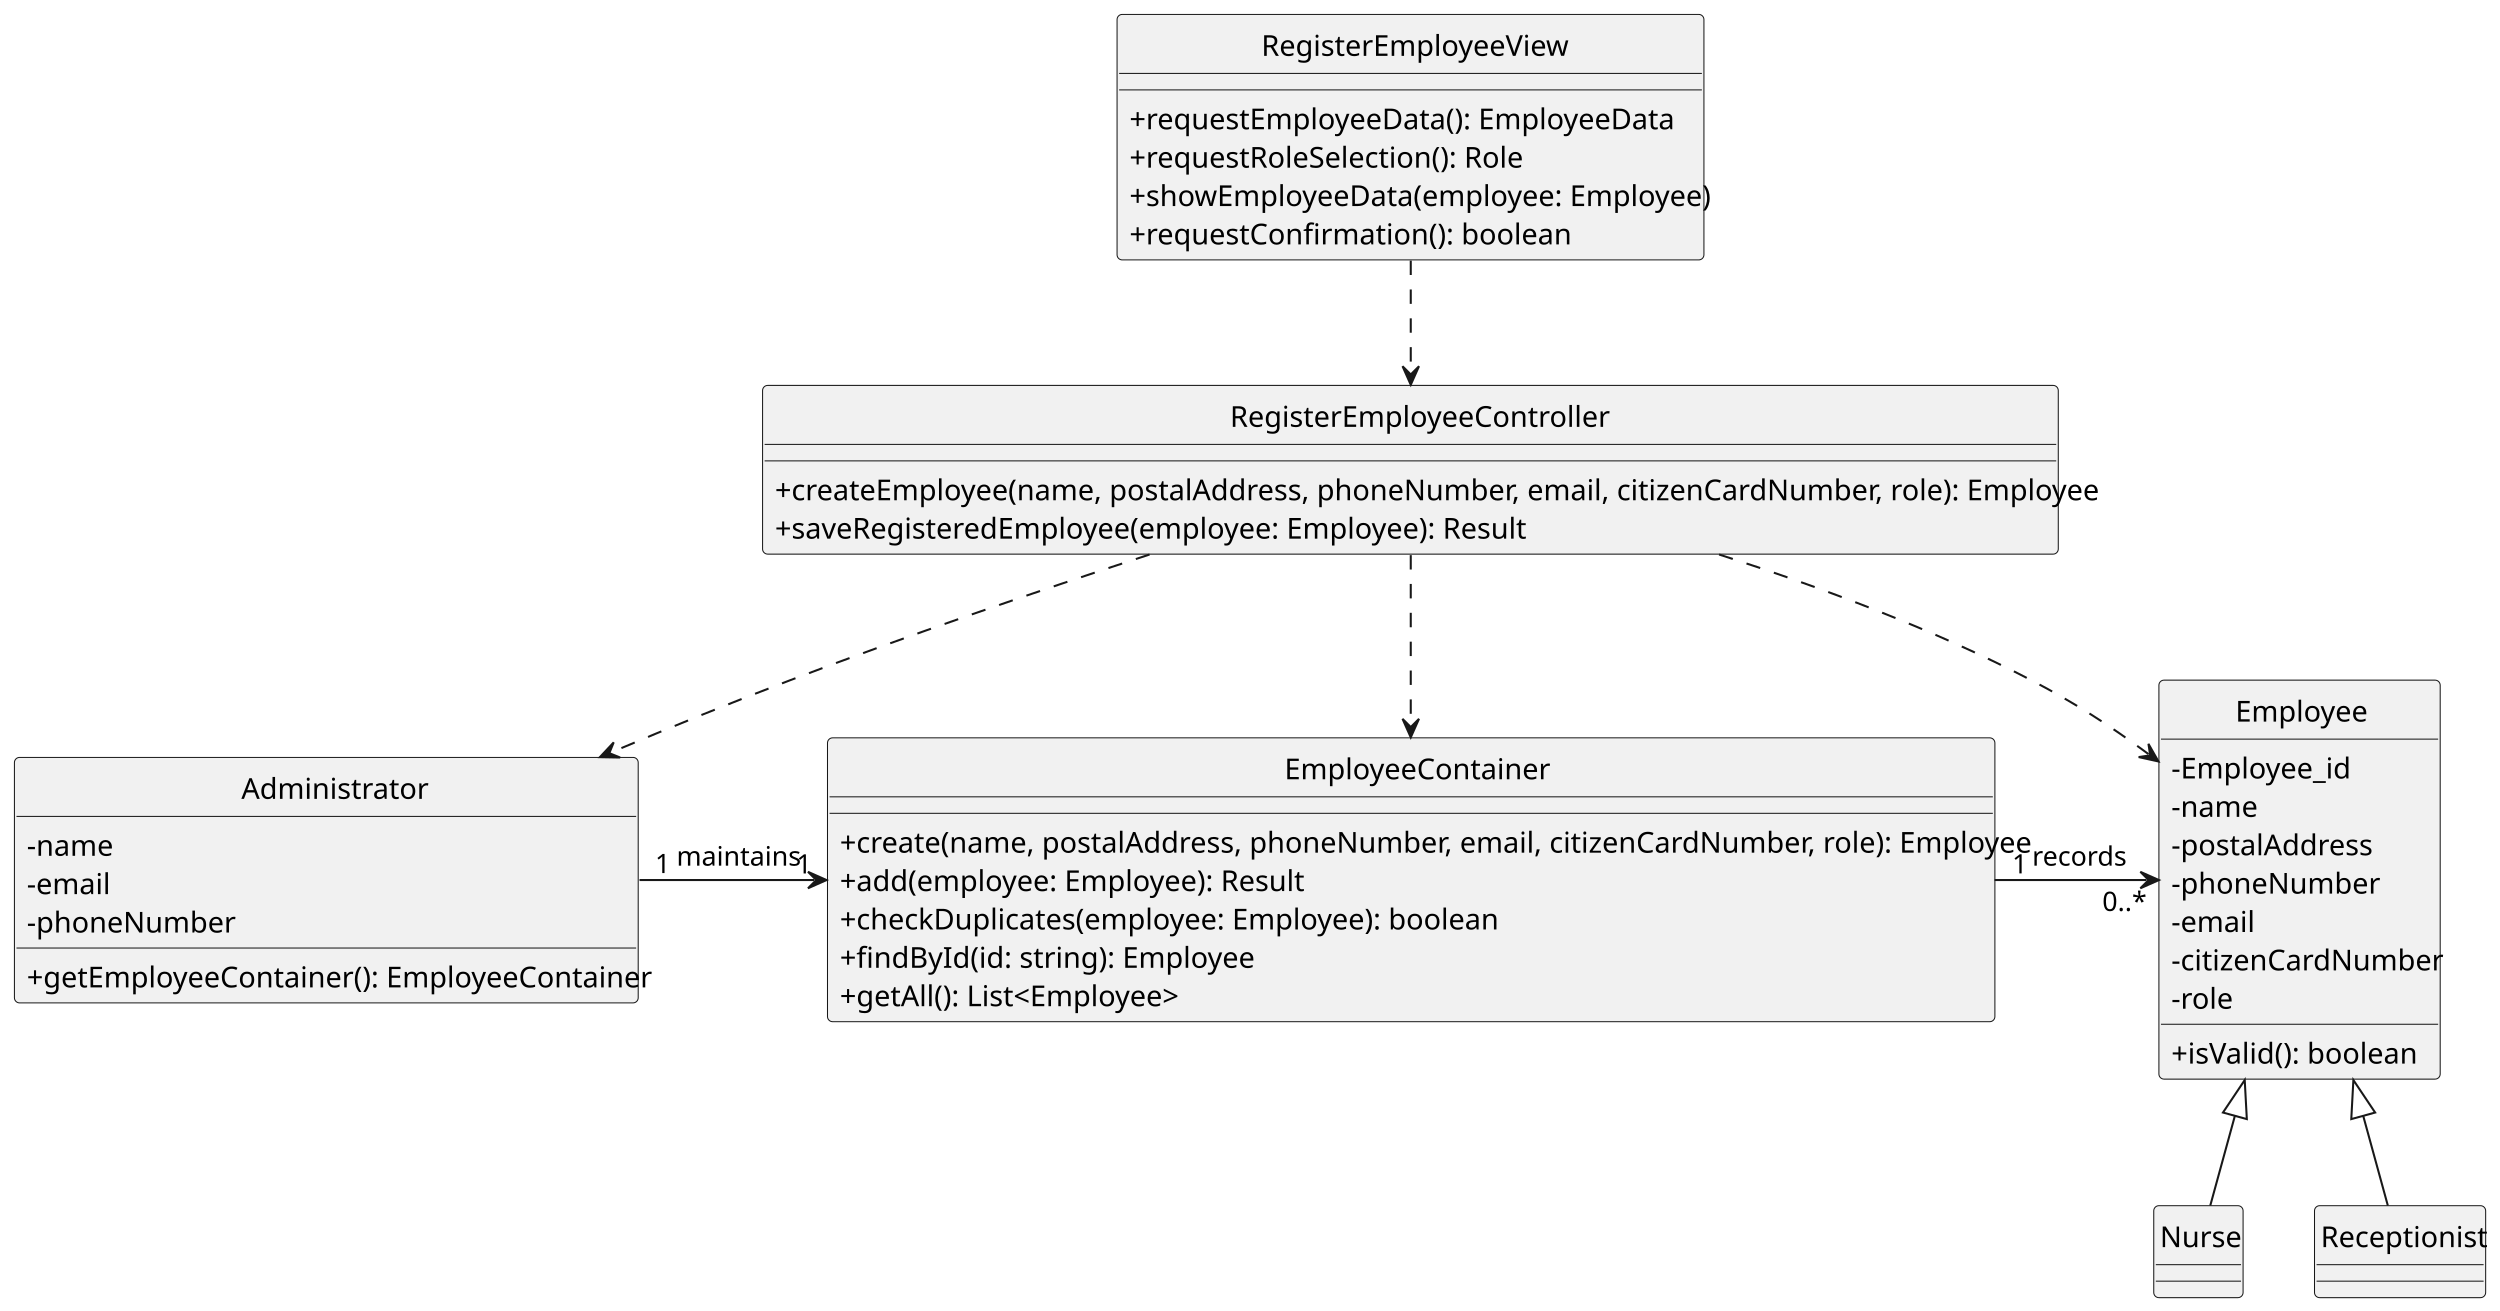
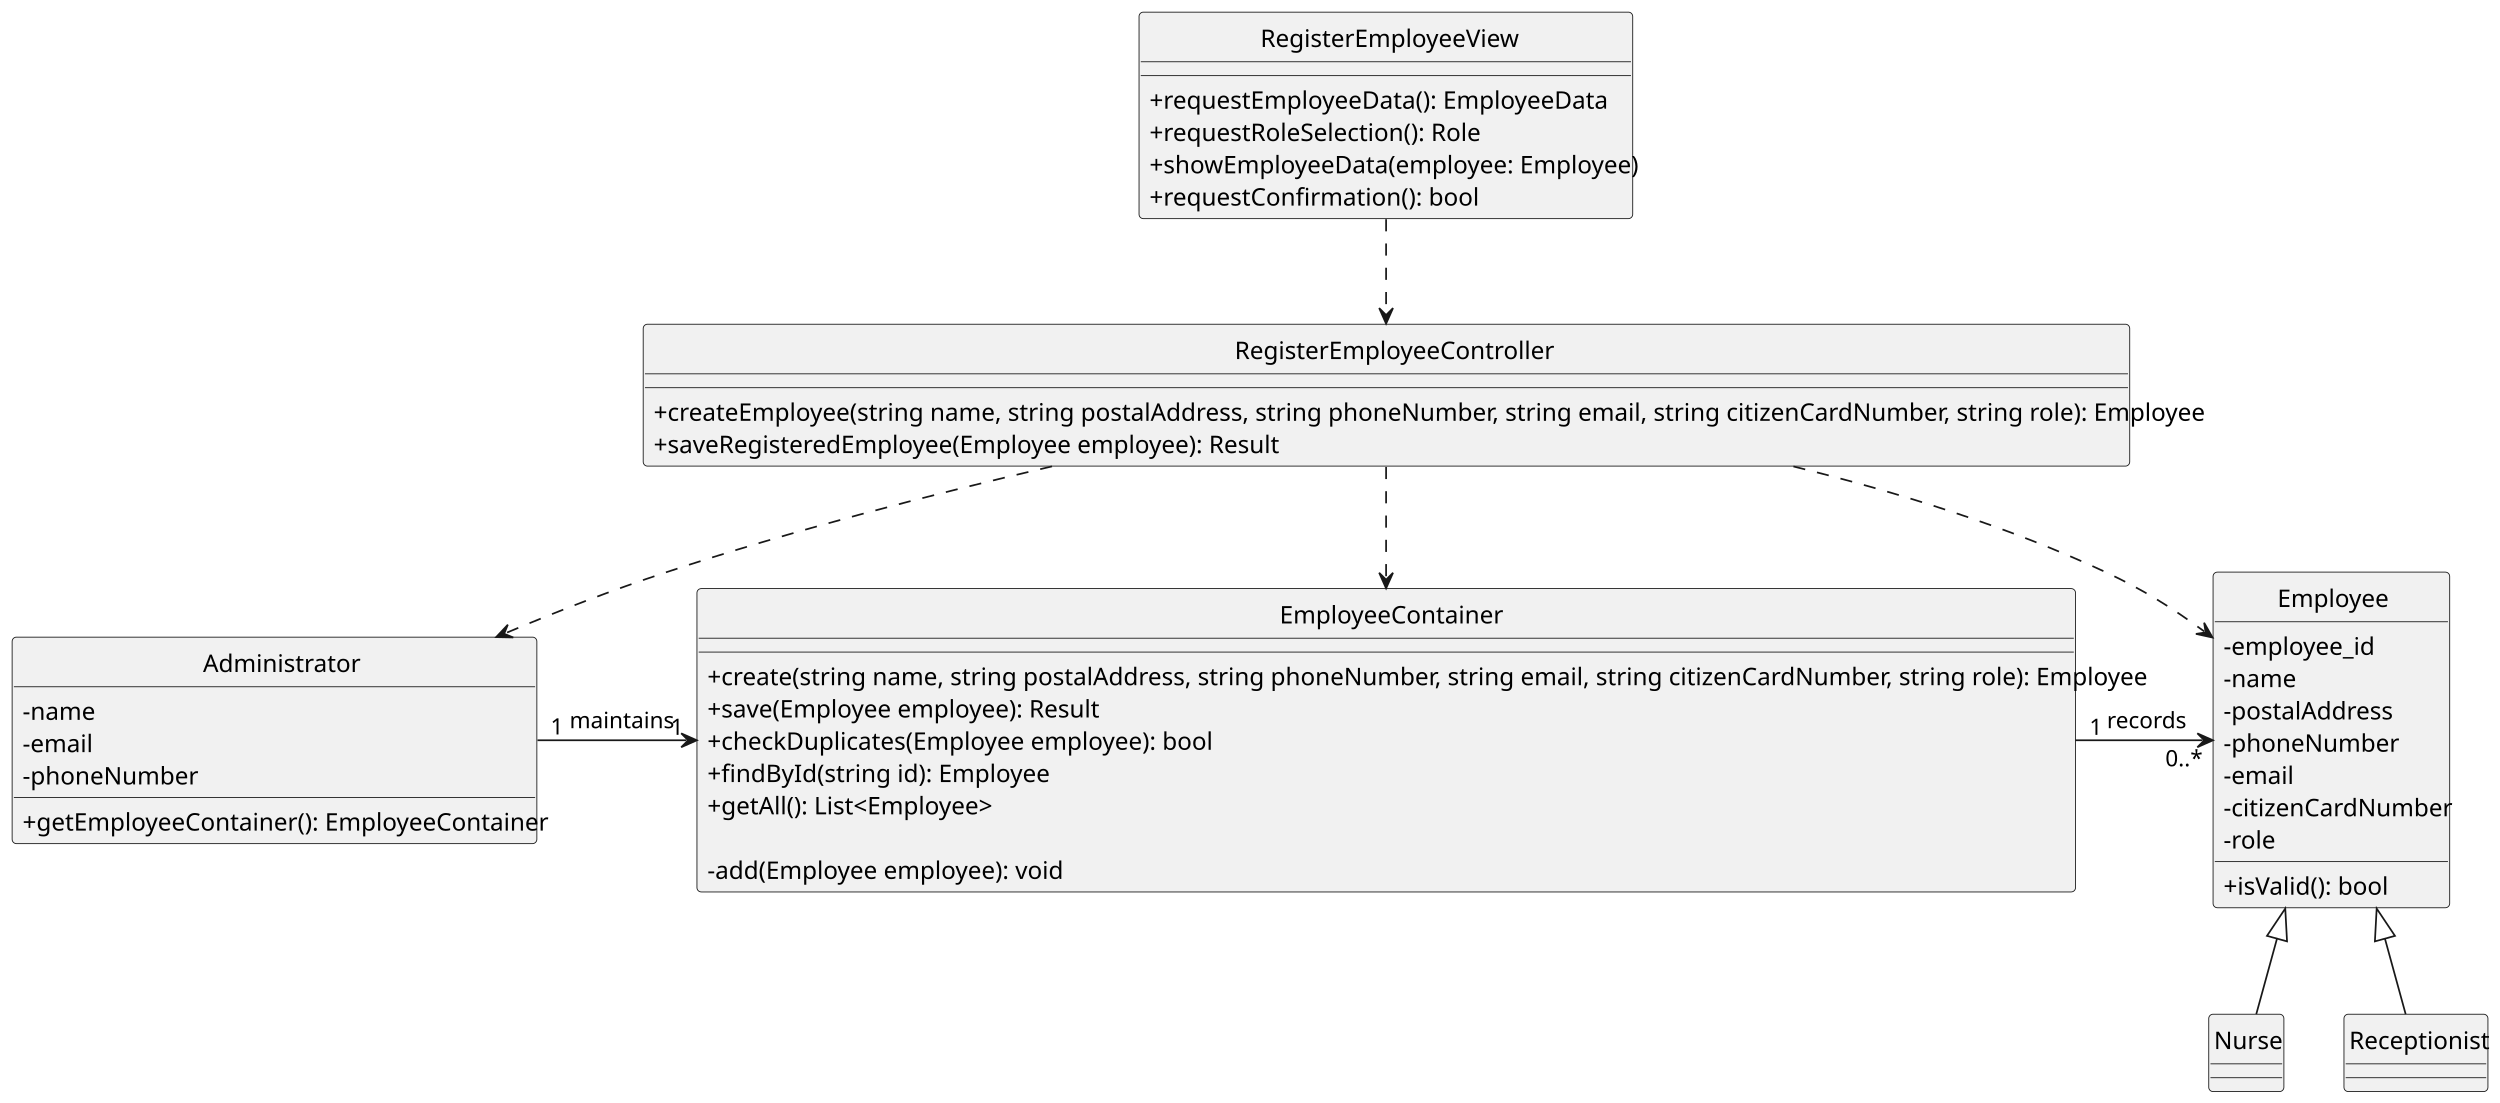
- <svg xmlns="http://www.w3.org/2000/svg" contentStyleType="text/css" height="636px" preserveAspectRatio="none" style="width:1213px;height:636px;background:#FFFFFF;" version="1.1" viewBox="0 0 1213 636" width="1213px" zoomAndPan="magnify">
+ <svg xmlns="http://www.w3.org/2000/svg" contentStyleType="text/css" height="636px" preserveAspectRatio="none" style="width:1442px;height:636px;background:#FFFFFF;" version="1.1" viewBox="0 0 1442 636" width="1442px" zoomAndPan="magnify">
  <defs />
  <g>
    <g id="elem_RegisterEmployeeView">
-       <rect codeLine="4" fill="#F1F1F1" height="119.106" id="RegisterEmployeeView" rx="2.5" ry="2.5" style="stroke:#181818;stroke-width:0.5;" width="284.747" x="542" y="7" />
-       <text fill="#000000" font-family="sans-serif" font-size="14" lengthAdjust="spacing" textLength="144.731" x="612.008" y="27.107">RegisterEmployeeView</text>
-       <line style="stroke:#181818;stroke-width:0.5;" x1="543" x2="825.747" y1="35.621" y2="35.621" />
-       <line style="stroke:#181818;stroke-width:0.5;" x1="543" x2="825.747" y1="43.621" y2="43.621" />
-       <text fill="#000000" font-family="sans-serif" font-size="14" lengthAdjust="spacing" textLength="255.63" x="548" y="62.728">+requestEmployeeData(): EmployeeData</text>
-       <text fill="#000000" font-family="sans-serif" font-size="14" lengthAdjust="spacing" textLength="187.154" x="548" y="81.35">+requestRoleSelection(): Role</text>
-       <text fill="#000000" font-family="sans-serif" font-size="14" lengthAdjust="spacing" textLength="272.747" x="548" y="99.971">+showEmployeeData(employee: Employee)</text>
-       <text fill="#000000" font-family="sans-serif" font-size="14" lengthAdjust="spacing" textLength="201.168" x="548" y="118.592">+requestConfirmation(): boolean</text>
+       <rect codeLine="4" fill="#F1F1F1" height="119.106" id="RegisterEmployeeView" rx="2.5" ry="2.5" style="stroke:#181818;stroke-width:0.5;" width="284.747" x="657" y="7" />
+       <text fill="#000000" font-family="sans-serif" font-size="14" lengthAdjust="spacing" textLength="144.731" x="727.008" y="27.107">RegisterEmployeeView</text>
+       <line style="stroke:#181818;stroke-width:0.5;" x1="658" x2="940.747" y1="35.621" y2="35.621" />
+       <line style="stroke:#181818;stroke-width:0.5;" x1="658" x2="940.747" y1="43.621" y2="43.621" />
+       <text fill="#000000" font-family="sans-serif" font-size="14" lengthAdjust="spacing" textLength="255.63" x="663" y="62.728">+requestEmployeeData(): EmployeeData</text>
+       <text fill="#000000" font-family="sans-serif" font-size="14" lengthAdjust="spacing" textLength="187.154" x="663" y="81.35">+requestRoleSelection(): Role</text>
+       <text fill="#000000" font-family="sans-serif" font-size="14" lengthAdjust="spacing" textLength="272.747" x="663" y="99.971">+showEmployeeData(employee: Employee)</text>
+       <text fill="#000000" font-family="sans-serif" font-size="14" lengthAdjust="spacing" textLength="177.81" x="663" y="118.592">+requestConfirmation(): bool</text>
    </g>
    <g id="elem_RegisterEmployeeController">
-       <rect codeLine="11" fill="#F1F1F1" height="81.863" id="RegisterEmployeeController" rx="2.5" ry="2.5" style="stroke:#181818;stroke-width:0.5;" width="628.677" x="370" y="187" />
-       <text fill="#000000" font-family="sans-serif" font-size="14" lengthAdjust="spacing" textLength="175.075" x="596.801" y="207.107">RegisterEmployeeController</text>
-       <line style="stroke:#181818;stroke-width:0.5;" x1="371" x2="997.677" y1="215.621" y2="215.621" />
-       <line style="stroke:#181818;stroke-width:0.5;" x1="371" x2="997.677" y1="223.621" y2="223.621" />
-       <text fill="#000000" font-family="sans-serif" font-size="14" lengthAdjust="spacing" textLength="616.677" x="376" y="242.728">+createEmployee(name, postalAddress, phoneNumber, email, citizenCardNumber, role): Employee</text>
-       <text fill="#000000" font-family="sans-serif" font-size="14" lengthAdjust="spacing" textLength="355.229" x="376" y="261.35">+saveRegisteredEmployee(employee: Employee): Result</text>
+       <rect codeLine="11" fill="#F1F1F1" height="81.863" id="RegisterEmployeeController" rx="2.5" ry="2.5" style="stroke:#181818;stroke-width:0.5;" width="857.421" x="371" y="187" />
+       <text fill="#000000" font-family="sans-serif" font-size="14" lengthAdjust="spacing" textLength="175.075" x="712.173" y="207.107">RegisterEmployeeController</text>
+       <line style="stroke:#181818;stroke-width:0.5;" x1="372" x2="1227.421" y1="215.621" y2="215.621" />
+       <line style="stroke:#181818;stroke-width:0.5;" x1="372" x2="1227.421" y1="223.621" y2="223.621" />
+       <text fill="#000000" font-family="sans-serif" font-size="14" lengthAdjust="spacing" textLength="845.421" x="377" y="242.728">+createEmployee(string name, string postalAddress, string phoneNumber, string email, string citizenCardNumber, string role): Employee</text>
+       <text fill="#000000" font-family="sans-serif" font-size="14" lengthAdjust="spacing" textLength="351.34" x="377" y="261.35">+saveRegisteredEmployee(Employee employee): Result</text>
    </g>
    <g id="elem_Administrator">
      <rect codeLine="16" fill="#F1F1F1" height="119.106" id="Administrator" rx="2.5" ry="2.5" style="stroke:#181818;stroke-width:0.5;" width="302.657" x="7" y="367.5" />
      <text fill="#000000" font-family="sans-serif" font-size="14" lengthAdjust="spacing" textLength="82.469" x="117.094" y="387.607">Administrator</text>
      <line style="stroke:#181818;stroke-width:0.5;" x1="8" x2="308.657" y1="396.121" y2="396.121" />
      <text fill="#000000" font-family="sans-serif" font-size="14" lengthAdjust="spacing" textLength="39.683" x="13" y="415.228">-name</text>
      <text fill="#000000" font-family="sans-serif" font-size="14" lengthAdjust="spacing" textLength="38.117" x="13" y="433.85">-email</text>
      <text fill="#000000" font-family="sans-serif" font-size="14" lengthAdjust="spacing" textLength="93.386" x="13" y="452.471">-phoneNumber</text>
      <line style="stroke:#181818;stroke-width:0.5;" x1="8" x2="308.657" y1="459.984" y2="459.984" />
      <text fill="#000000" font-family="sans-serif" font-size="14" lengthAdjust="spacing" textLength="290.657" x="13" y="479.092">+getEmployeeContainer(): EmployeeContainer</text>
    </g>
    <g id="elem_EmployeeContainer">
-       <rect codeLine="23" fill="#F1F1F1" height="137.727" id="EmployeeContainer" rx="2.5" ry="2.5" style="stroke:#181818;stroke-width:0.5;" width="566.422" x="401.5" y="358" />
-       <text fill="#000000" font-family="sans-serif" font-size="14" lengthAdjust="spacing" textLength="122.958" x="623.232" y="378.107">EmployeeContainer</text>
-       <line style="stroke:#181818;stroke-width:0.5;" x1="402.5" x2="966.922" y1="386.621" y2="386.621" />
-       <line style="stroke:#181818;stroke-width:0.5;" x1="402.5" x2="966.922" y1="394.621" y2="394.621" />
-       <text fill="#000000" font-family="sans-serif" font-size="14" lengthAdjust="spacing" textLength="554.422" x="407.5" y="413.728">+create(name, postalAddress, phoneNumber, email, citizenCardNumber, role): Employee</text>
-       <text fill="#000000" font-family="sans-serif" font-size="14" lengthAdjust="spacing" textLength="219.058" x="407.5" y="432.35">+add(employee: Employee): Result</text>
-       <text fill="#000000" font-family="sans-serif" font-size="14" lengthAdjust="spacing" textLength="307.781" x="407.5" y="450.971">+checkDuplicates(employee: Employee): boolean</text>
-       <text fill="#000000" font-family="sans-serif" font-size="14" lengthAdjust="spacing" textLength="191.03" x="407.5" y="469.592">+findById(id: string): Employee</text>
-       <text fill="#000000" font-family="sans-serif" font-size="14" lengthAdjust="spacing" textLength="160.692" x="407.5" y="488.213">+getAll(): List&lt;Employee&gt;</text>
+       <rect codeLine="23" fill="#F1F1F1" height="174.969" id="EmployeeContainer" rx="2.5" ry="2.5" style="stroke:#181818;stroke-width:0.5;" width="795.166" x="402" y="339.5" />
+       <text fill="#000000" font-family="sans-serif" font-size="14" lengthAdjust="spacing" textLength="122.958" x="738.104" y="359.607">EmployeeContainer</text>
+       <line style="stroke:#181818;stroke-width:0.5;" x1="403" x2="1196.166" y1="368.121" y2="368.121" />
+       <line style="stroke:#181818;stroke-width:0.5;" x1="403" x2="1196.166" y1="376.121" y2="376.121" />
+       <text fill="#000000" font-family="sans-serif" font-size="14" lengthAdjust="spacing" textLength="783.166" x="408" y="395.228">+create(string name, string postalAddress, string phoneNumber, string email, string citizenCardNumber, string role): Employee</text>
+       <text fill="#000000" font-family="sans-serif" font-size="14" lengthAdjust="spacing" textLength="221.382" x="408" y="413.85">+save(Employee employee): Result</text>
+       <text fill="#000000" font-family="sans-serif" font-size="14" lengthAdjust="spacing" textLength="280.533" x="408" y="432.471">+checkDuplicates(Employee employee): bool</text>
+       <text fill="#000000" font-family="sans-serif" font-size="14" lengthAdjust="spacing" textLength="187.141" x="408" y="451.092">+findById(string id): Employee</text>
+       <text fill="#000000" font-family="sans-serif" font-size="14" lengthAdjust="spacing" textLength="160.692" x="408" y="469.713">+getAll(): List&lt;Employee&gt;</text>
+       <text fill="#000000" font-family="sans-serif" font-size="14" lengthAdjust="spacing" textLength="3.89" x="408" y="488.334"> </text>
+       <text fill="#000000" font-family="sans-serif" font-size="14" lengthAdjust="spacing" textLength="197.654" x="408" y="506.955">-add(Employee employee): void</text>
    </g>
    <g id="elem_Employee">
-       <rect codeLine="31" fill="#F1F1F1" height="193.59" id="Employee" rx="2.5" ry="2.5" style="stroke:#181818;stroke-width:0.5;" width="136.482" x="1047.5" y="330" />
-       <text fill="#000000" font-family="sans-serif" font-size="14" lengthAdjust="spacing" textLength="62.255" x="1084.614" y="350.107">Employee</text>
-       <line style="stroke:#181818;stroke-width:0.5;" x1="1048.5" x2="1182.982" y1="358.621" y2="358.621" />
-       <text fill="#000000" font-family="sans-serif" font-size="14" lengthAdjust="spacing" textLength="85.6" x="1053.5" y="377.728">-Employee_id</text>
-       <text fill="#000000" font-family="sans-serif" font-size="14" lengthAdjust="spacing" textLength="39.683" x="1053.5" y="396.35">-name</text>
-       <text fill="#000000" font-family="sans-serif" font-size="14" lengthAdjust="spacing" textLength="93.379" x="1053.5" y="414.971">-postalAddress</text>
-       <text fill="#000000" font-family="sans-serif" font-size="14" lengthAdjust="spacing" textLength="93.386" x="1053.5" y="433.592">-phoneNumber</text>
-       <text fill="#000000" font-family="sans-serif" font-size="14" lengthAdjust="spacing" textLength="38.117" x="1053.5" y="452.213">-email</text>
-       <text fill="#000000" font-family="sans-serif" font-size="14" lengthAdjust="spacing" textLength="124.482" x="1053.5" y="470.834">-citizenCardNumber</text>
-       <text fill="#000000" font-family="sans-serif" font-size="14" lengthAdjust="spacing" textLength="28.007" x="1053.5" y="489.455">-role</text>
-       <line style="stroke:#181818;stroke-width:0.5;" x1="1048.5" x2="1182.982" y1="496.969" y2="496.969" />
-       <text fill="#000000" font-family="sans-serif" font-size="14" lengthAdjust="spacing" textLength="116.348" x="1053.5" y="516.076">+isValid(): boolean</text>
+       <rect codeLine="33" fill="#F1F1F1" height="193.59" id="Employee" rx="2.5" ry="2.5" style="stroke:#181818;stroke-width:0.5;" width="136.482" x="1276.5" y="330" />
+       <text fill="#000000" font-family="sans-serif" font-size="14" lengthAdjust="spacing" textLength="62.255" x="1313.614" y="350.107">Employee</text>
+       <line style="stroke:#181818;stroke-width:0.5;" x1="1277.5" x2="1411.982" y1="358.621" y2="358.621" />
+       <text fill="#000000" font-family="sans-serif" font-size="14" lengthAdjust="spacing" textLength="84.048" x="1282.5" y="377.728">-employee_id</text>
+       <text fill="#000000" font-family="sans-serif" font-size="14" lengthAdjust="spacing" textLength="39.683" x="1282.5" y="396.35">-name</text>
+       <text fill="#000000" font-family="sans-serif" font-size="14" lengthAdjust="spacing" textLength="93.379" x="1282.5" y="414.971">-postalAddress</text>
+       <text fill="#000000" font-family="sans-serif" font-size="14" lengthAdjust="spacing" textLength="93.386" x="1282.5" y="433.592">-phoneNumber</text>
+       <text fill="#000000" font-family="sans-serif" font-size="14" lengthAdjust="spacing" textLength="38.117" x="1282.5" y="452.213">-email</text>
+       <text fill="#000000" font-family="sans-serif" font-size="14" lengthAdjust="spacing" textLength="124.482" x="1282.5" y="470.834">-citizenCardNumber</text>
+       <text fill="#000000" font-family="sans-serif" font-size="14" lengthAdjust="spacing" textLength="28.007" x="1282.5" y="489.455">-role</text>
+       <line style="stroke:#181818;stroke-width:0.5;" x1="1277.5" x2="1411.982" y1="496.969" y2="496.969" />
+       <text fill="#000000" font-family="sans-serif" font-size="14" lengthAdjust="spacing" textLength="92.989" x="1282.5" y="516.076">+isValid(): bool</text>
    </g>
    <g id="elem_Nurse">
-       <rect codeLine="42" fill="#F1F1F1" height="44.621" id="Nurse" rx="2.5" ry="2.5" style="stroke:#181818;stroke-width:0.5;" width="43.345" x="1045" y="585" />
-       <text fill="#000000" font-family="sans-serif" font-size="14" lengthAdjust="spacing" textLength="37.345" x="1048" y="605.107">Nurse</text>
-       <line style="stroke:#181818;stroke-width:0.5;" x1="1046" x2="1087.345" y1="613.621" y2="613.621" />
-       <line style="stroke:#181818;stroke-width:0.5;" x1="1046" x2="1087.345" y1="621.621" y2="621.621" />
+       <rect codeLine="44" fill="#F1F1F1" height="44.621" id="Nurse" rx="2.5" ry="2.5" style="stroke:#181818;stroke-width:0.5;" width="43.345" x="1274" y="585" />
+       <text fill="#000000" font-family="sans-serif" font-size="14" lengthAdjust="spacing" textLength="37.345" x="1277" y="605.107">Nurse</text>
+       <line style="stroke:#181818;stroke-width:0.5;" x1="1275" x2="1316.345" y1="613.621" y2="613.621" />
+       <line style="stroke:#181818;stroke-width:0.5;" x1="1275" x2="1316.345" y1="621.621" y2="621.621" />
    </g>
    <g id="elem_Receptionist">
-       <rect codeLine="45" fill="#F1F1F1" height="44.621" id="Receptionist" rx="2.5" ry="2.5" style="stroke:#181818;stroke-width:0.5;" width="83.041" x="1123" y="585" />
-       <text fill="#000000" font-family="sans-serif" font-size="14" lengthAdjust="spacing" textLength="77.041" x="1126" y="605.107">Receptionist</text>
-       <line style="stroke:#181818;stroke-width:0.5;" x1="1124" x2="1205.041" y1="613.621" y2="613.621" />
-       <line style="stroke:#181818;stroke-width:0.5;" x1="1124" x2="1205.041" y1="621.621" y2="621.621" />
+       <rect codeLine="47" fill="#F1F1F1" height="44.621" id="Receptionist" rx="2.5" ry="2.5" style="stroke:#181818;stroke-width:0.5;" width="83.041" x="1352" y="585" />
+       <text fill="#000000" font-family="sans-serif" font-size="14" lengthAdjust="spacing" textLength="77.041" x="1355" y="605.107">Receptionist</text>
+       <line style="stroke:#181818;stroke-width:0.5;" x1="1353" x2="1434.041" y1="613.621" y2="613.621" />
+       <line style="stroke:#181818;stroke-width:0.5;" x1="1353" x2="1434.041" y1="621.621" y2="621.621" />
    </g>
    <g id="link_Employee_Nurse">
-       <path codeLine="48" d="M1084.373,541.397 C1078.073,564.337 1076.71,569.32 1072.42,584.95 " fill="none" id="Employee-backto-Nurse" style="stroke:#181818;stroke-width:1.0;" />
-       <polygon fill="none" points="1089.14,524.04,1078.587,539.808,1090.159,542.986,1089.14,524.04" style="stroke:#181818;stroke-width:1.0;" />
+       <path codeLine="50" d="M1313.373,541.397 C1307.073,564.337 1305.71,569.32 1301.42,584.95 " fill="none" id="Employee-backto-Nurse" style="stroke:#181818;stroke-width:1.0;" />
+       <polygon fill="none" points="1318.14,524.04,1307.587,539.808,1319.159,542.986,1318.14,524.04" style="stroke:#181818;stroke-width:1.0;" />
    </g>
    <g id="link_Employee_Receptionist">
-       <path codeLine="49" d="M1146.627,541.397 C1152.927,564.337 1154.29,569.32 1158.58,584.95 " fill="none" id="Employee-backto-Receptionist" style="stroke:#181818;stroke-width:1.0;" />
-       <polygon fill="none" points="1141.86,524.04,1140.841,542.986,1152.413,539.808,1141.86,524.04" style="stroke:#181818;stroke-width:1.0;" />
+       <path codeLine="51" d="M1375.627,541.397 C1381.927,564.337 1383.29,569.32 1387.58,584.95 " fill="none" id="Employee-backto-Receptionist" style="stroke:#181818;stroke-width:1.0;" />
+       <polygon fill="none" points="1370.86,524.04,1369.841,542.986,1381.413,539.808,1370.86,524.04" style="stroke:#181818;stroke-width:1.0;" />
    </g>
    <g id="link_Administrator_EmployeeContainer">
-       <path codeLine="51" d="M310.29,427 C338.96,427 363.8,427 395.03,427 " fill="none" id="Administrator-to-EmployeeContainer" style="stroke:#181818;stroke-width:1.0;" />
-       <polygon fill="#181818" points="401.03,427,392.03,423,396.03,427,392.03,431,401.03,427" style="stroke:#181818;stroke-width:1.0;" />
-       <text fill="#000000" font-family="sans-serif" font-size="13" lengthAdjust="spacing" textLength="55.637" x="328.25" y="420.028">maintains</text>
-       <text fill="#000000" font-family="sans-serif" font-size="13" lengthAdjust="spacing" textLength="7.23" x="317.826" y="423.621">1</text>
-       <text fill="#000000" font-family="sans-serif" font-size="13" lengthAdjust="spacing" textLength="7.23" x="386.405" y="423.81">1</text>
+       <path codeLine="53" d="M310,427 C338.6,427 363.71,427 395.92,427 " fill="none" id="Administrator-to-EmployeeContainer" style="stroke:#181818;stroke-width:1.0;" />
+       <polygon fill="#181818" points="401.92,427,392.92,423,396.92,427,392.92,431,401.92,427" style="stroke:#181818;stroke-width:1.0;" />
+       <text fill="#000000" font-family="sans-serif" font-size="13" lengthAdjust="spacing" textLength="55.637" x="328.5" y="420.028">maintains</text>
+       <text fill="#000000" font-family="sans-serif" font-size="13" lengthAdjust="spacing" textLength="7.23" x="317.522" y="423.621">1</text>
+       <text fill="#000000" font-family="sans-serif" font-size="13" lengthAdjust="spacing" textLength="7.23" x="386.774" y="423.859">1</text>
    </g>
    <g id="link_EmployeeContainer_Employee">
-       <path codeLine="52" d="M967.78,427 C997.03,427 1018.43,427 1041.5,427 " fill="none" id="EmployeeContainer-to-Employee" style="stroke:#181818;stroke-width:1.0;" />
-       <polygon fill="#181818" points="1047.5,427,1038.5,423,1042.5,427,1038.5,431,1047.5,427" style="stroke:#181818;stroke-width:1.0;" />
-       <text fill="#000000" font-family="sans-serif" font-size="13" lengthAdjust="spacing" textLength="43.348" x="986" y="420.028">records</text>
-       <text fill="#000000" font-family="sans-serif" font-size="13" lengthAdjust="spacing" textLength="7.23" x="976.291" y="423.784">1</text>
-       <text fill="#000000" font-family="sans-serif" font-size="13" lengthAdjust="spacing" textLength="19.513" x="1020.025" y="441.996">0..*</text>
+       <path codeLine="54" d="M1197.02,427 C1226.65,427 1247.76,427 1270.43,427 " fill="none" id="EmployeeContainer-to-Employee" style="stroke:#181818;stroke-width:1.0;" />
+       <polygon fill="#181818" points="1276.43,427,1267.43,423,1271.43,427,1267.43,431,1276.43,427" style="stroke:#181818;stroke-width:1.0;" />
+       <text fill="#000000" font-family="sans-serif" font-size="13" lengthAdjust="spacing" textLength="43.348" x="1215.25" y="420.028">records</text>
+       <text fill="#000000" font-family="sans-serif" font-size="13" lengthAdjust="spacing" textLength="7.23" x="1205.166" y="423.859">1</text>
+       <text fill="#000000" font-family="sans-serif" font-size="13" lengthAdjust="spacing" textLength="19.513" x="1248.947" y="441.996">0..*</text>
    </g>
    <g id="link_RegisterEmployeeView_RegisterEmployeeController">
-       <path codeLine="54" d="M684.5,126.44 C684.5,146.49 684.5,162.44 684.5,180.7 " fill="none" id="RegisterEmployeeView-to-RegisterEmployeeController" style="stroke:#181818;stroke-width:1.0;stroke-dasharray:7.0,7.0;" />
-       <polygon fill="#181818" points="684.5,186.7,688.5,177.7,684.5,181.7,680.5,177.7,684.5,186.7" style="stroke:#181818;stroke-width:1.0;" />
+       <path codeLine="56" d="M799.5,126.44 C799.5,146.49 799.5,162.44 799.5,180.7 " fill="none" id="RegisterEmployeeView-to-RegisterEmployeeController" style="stroke:#181818;stroke-width:1.0;stroke-dasharray:7.0,7.0;" />
+       <polygon fill="#181818" points="799.5,186.7,803.5,177.7,799.5,181.7,795.5,177.7,799.5,186.7" style="stroke:#181818;stroke-width:1.0;" />
    </g>
    <g id="link_RegisterEmployeeController_Administrator">
-       <path codeLine="55" d="M557.76,269.05 C503.71,286.76 440.17,308.44 383.5,330 C353.33,341.48 326.776,352.262 296.566,365.042 " fill="none" id="RegisterEmployeeController-to-Administrator" style="stroke:#181818;stroke-width:1.0;stroke-dasharray:7.0,7.0;" />
-       <polygon fill="#181818" points="291.04,367.38,300.887,367.557,295.645,365.432,297.77,360.19,291.04,367.38" style="stroke:#181818;stroke-width:1.0;" />
+       <path codeLine="57" d="M606.8,269.01 C536.16,285.48 456.03,306.28 384.5,330 C352.13,340.73 323.45,351.802 291.71,365.162 " fill="none" id="RegisterEmployeeController-to-Administrator" style="stroke:#181818;stroke-width:1.0;stroke-dasharray:7.0,7.0;" />
+       <polygon fill="#181818" points="286.18,367.49,296.027,367.685,290.788,365.55,292.923,360.312,286.18,367.49" style="stroke:#181818;stroke-width:1.0;" />
    </g>
    <g id="link_RegisterEmployeeController_EmployeeContainer">
-       <path codeLine="56" d="M684.5,269.34 C684.5,294.78 684.5,322.29 684.5,351.78 " fill="none" id="RegisterEmployeeController-to-EmployeeContainer" style="stroke:#181818;stroke-width:1.0;stroke-dasharray:7.0,7.0;" />
-       <polygon fill="#181818" points="684.5,357.78,688.5,348.78,684.5,352.78,680.5,348.78,684.5,357.78" style="stroke:#181818;stroke-width:1.0;" />
+       <path codeLine="58" d="M799.5,269.34 C799.5,289.6 799.5,308.98 799.5,333.37 " fill="none" id="RegisterEmployeeController-to-EmployeeContainer" style="stroke:#181818;stroke-width:1.0;stroke-dasharray:7.0,7.0;" />
+       <polygon fill="#181818" points="799.5,339.37,803.5,330.37,799.5,334.37,795.5,330.37,799.5,339.37" style="stroke:#181818;stroke-width:1.0;" />
    </g>
    <g id="link_RegisterEmployeeController_Employee">
-       <path codeLine="57" d="M834.1,269.04 C883.65,284.94 938.2,305.38 985.5,330 C1006.65,341.01 1023.262,351.727 1042.462,365.897 " fill="none" id="RegisterEmployeeController-to-Employee" style="stroke:#181818;stroke-width:1.0;stroke-dasharray:7.0,7.0;" />
-       <polygon fill="#181818" points="1047.29,369.46,1042.424,360.897,1043.267,366.491,1037.673,367.334,1047.29,369.46" style="stroke:#181818;stroke-width:1.0;" />
+       <path codeLine="59" d="M1034.45,269.05 C1094.76,283.91 1158.41,303.77 1214.5,330 C1235.85,339.98 1252.345,350.197 1271.385,364.187 " fill="none" id="RegisterEmployeeController-to-Employee" style="stroke:#181818;stroke-width:1.0;stroke-dasharray:7.0,7.0;" />
+       <polygon fill="#181818" points="1276.22,367.74,1271.336,359.188,1272.191,364.779,1266.599,365.634,1276.22,367.74" style="stroke:#181818;stroke-width:1.0;" />
    </g>
  </g>
</svg>
